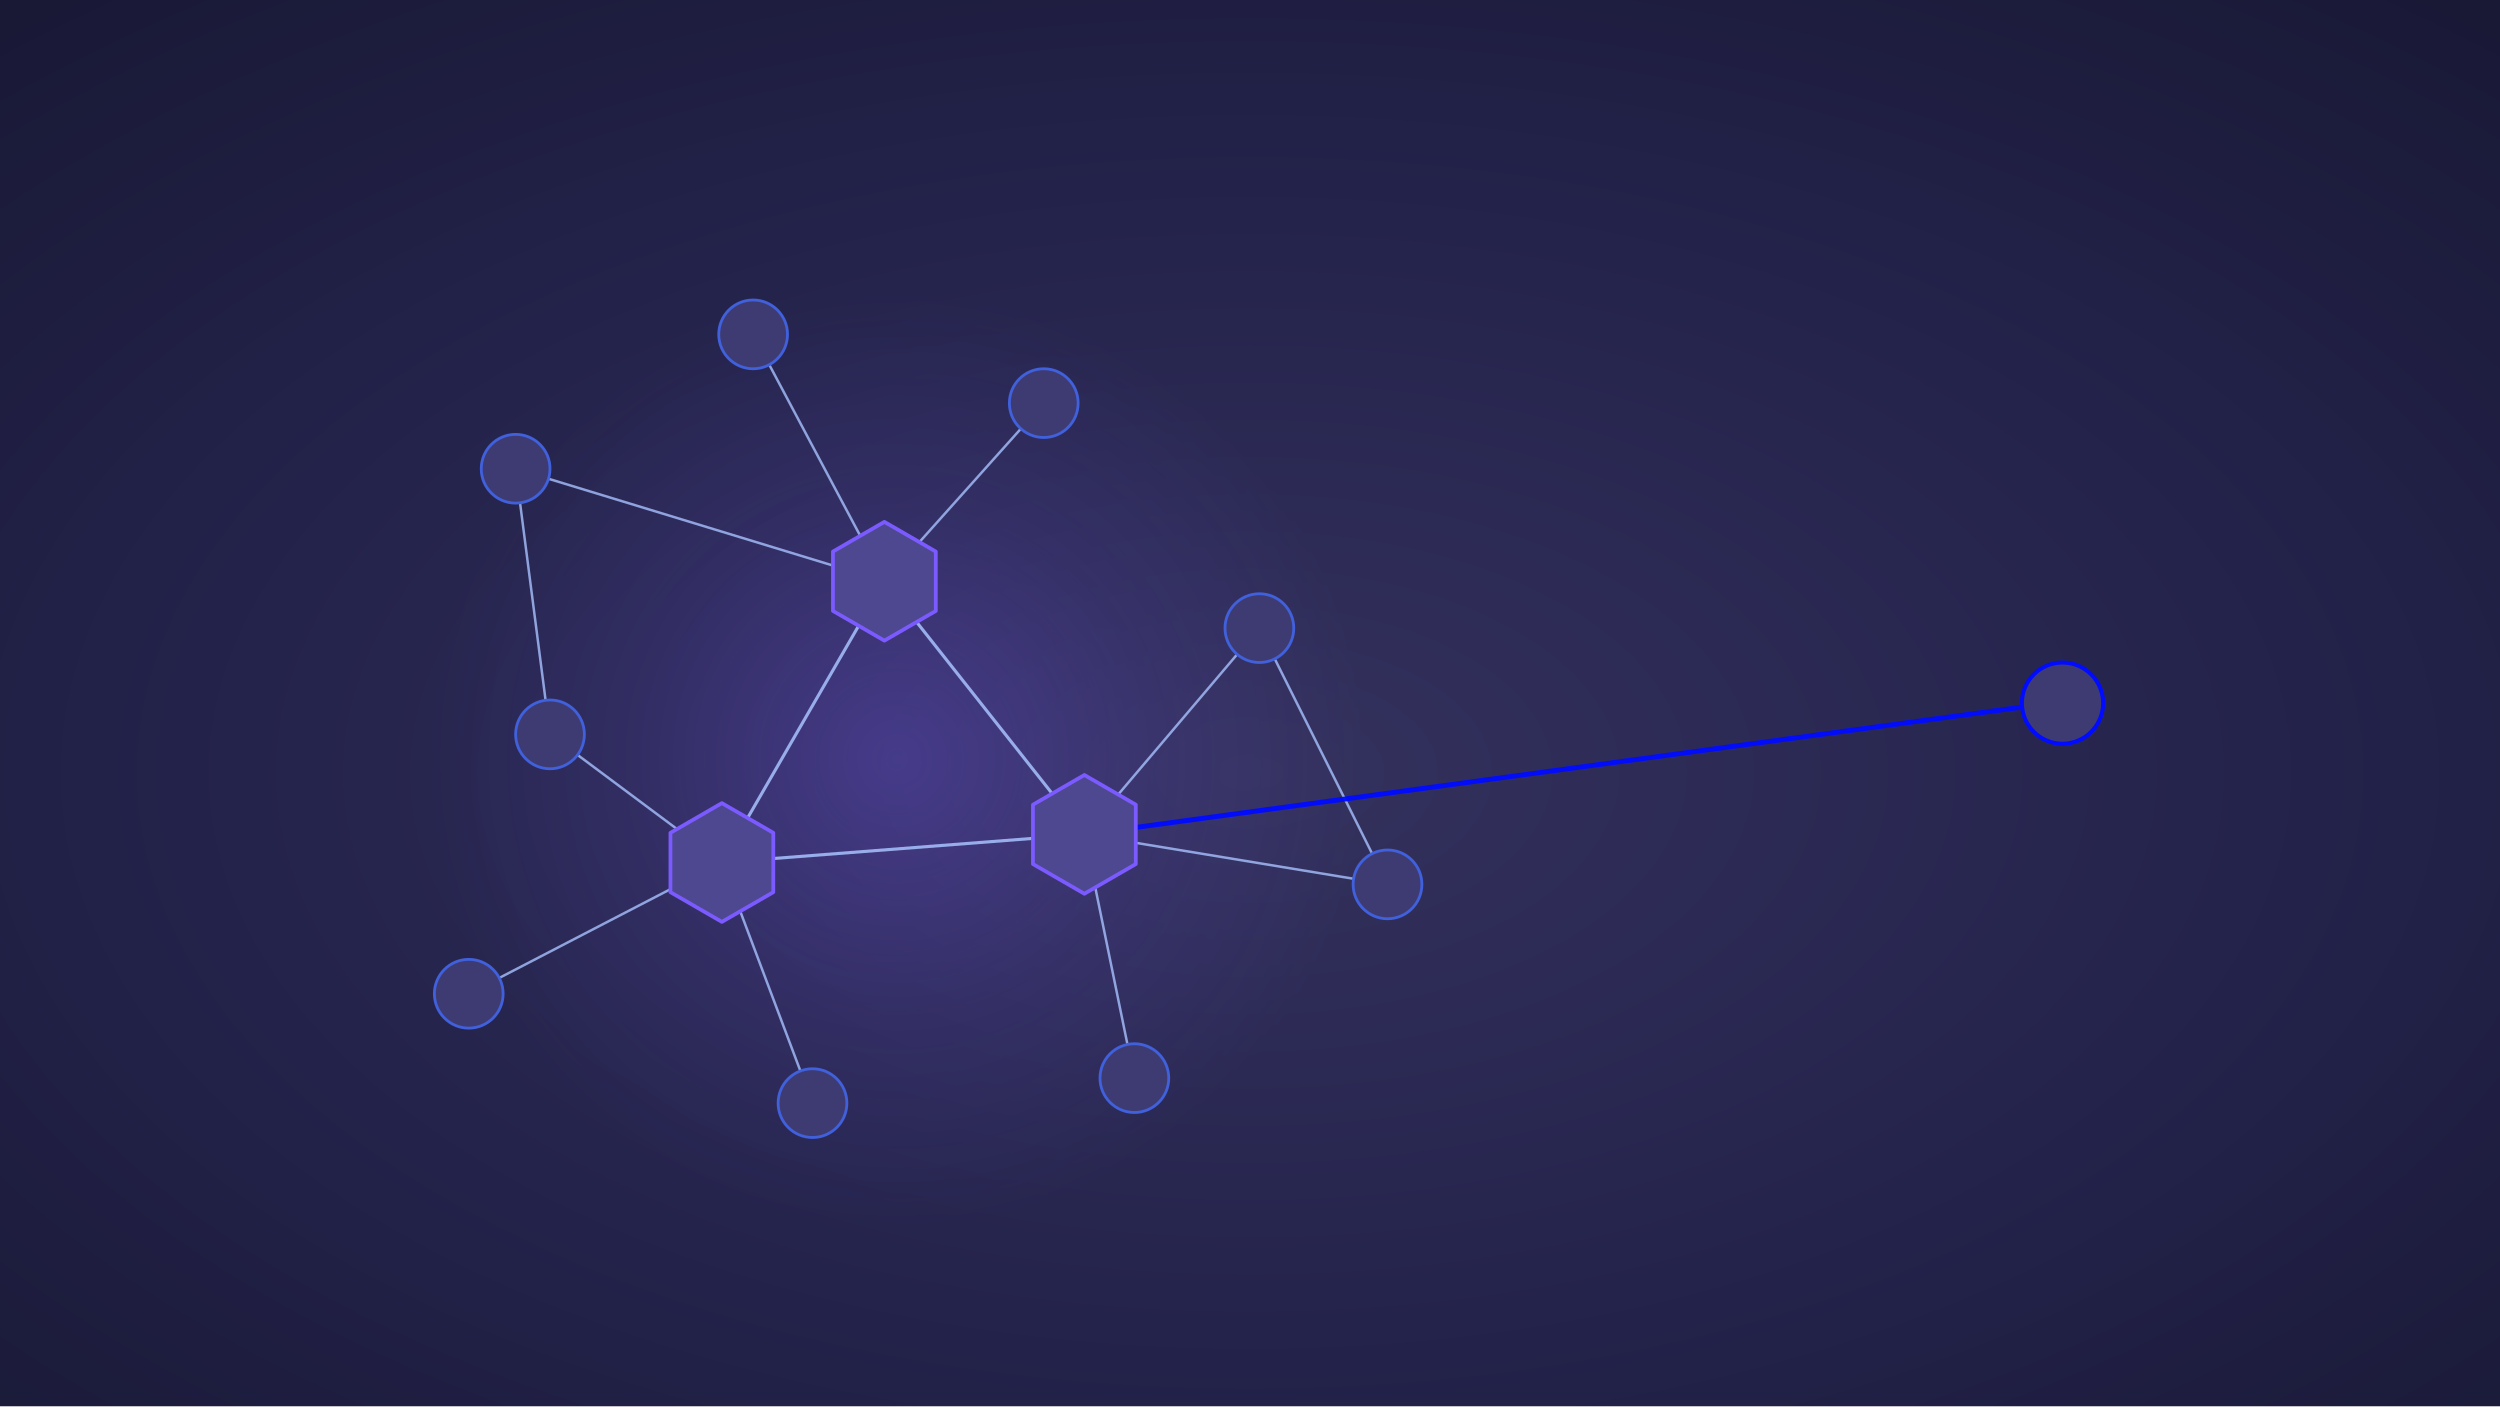
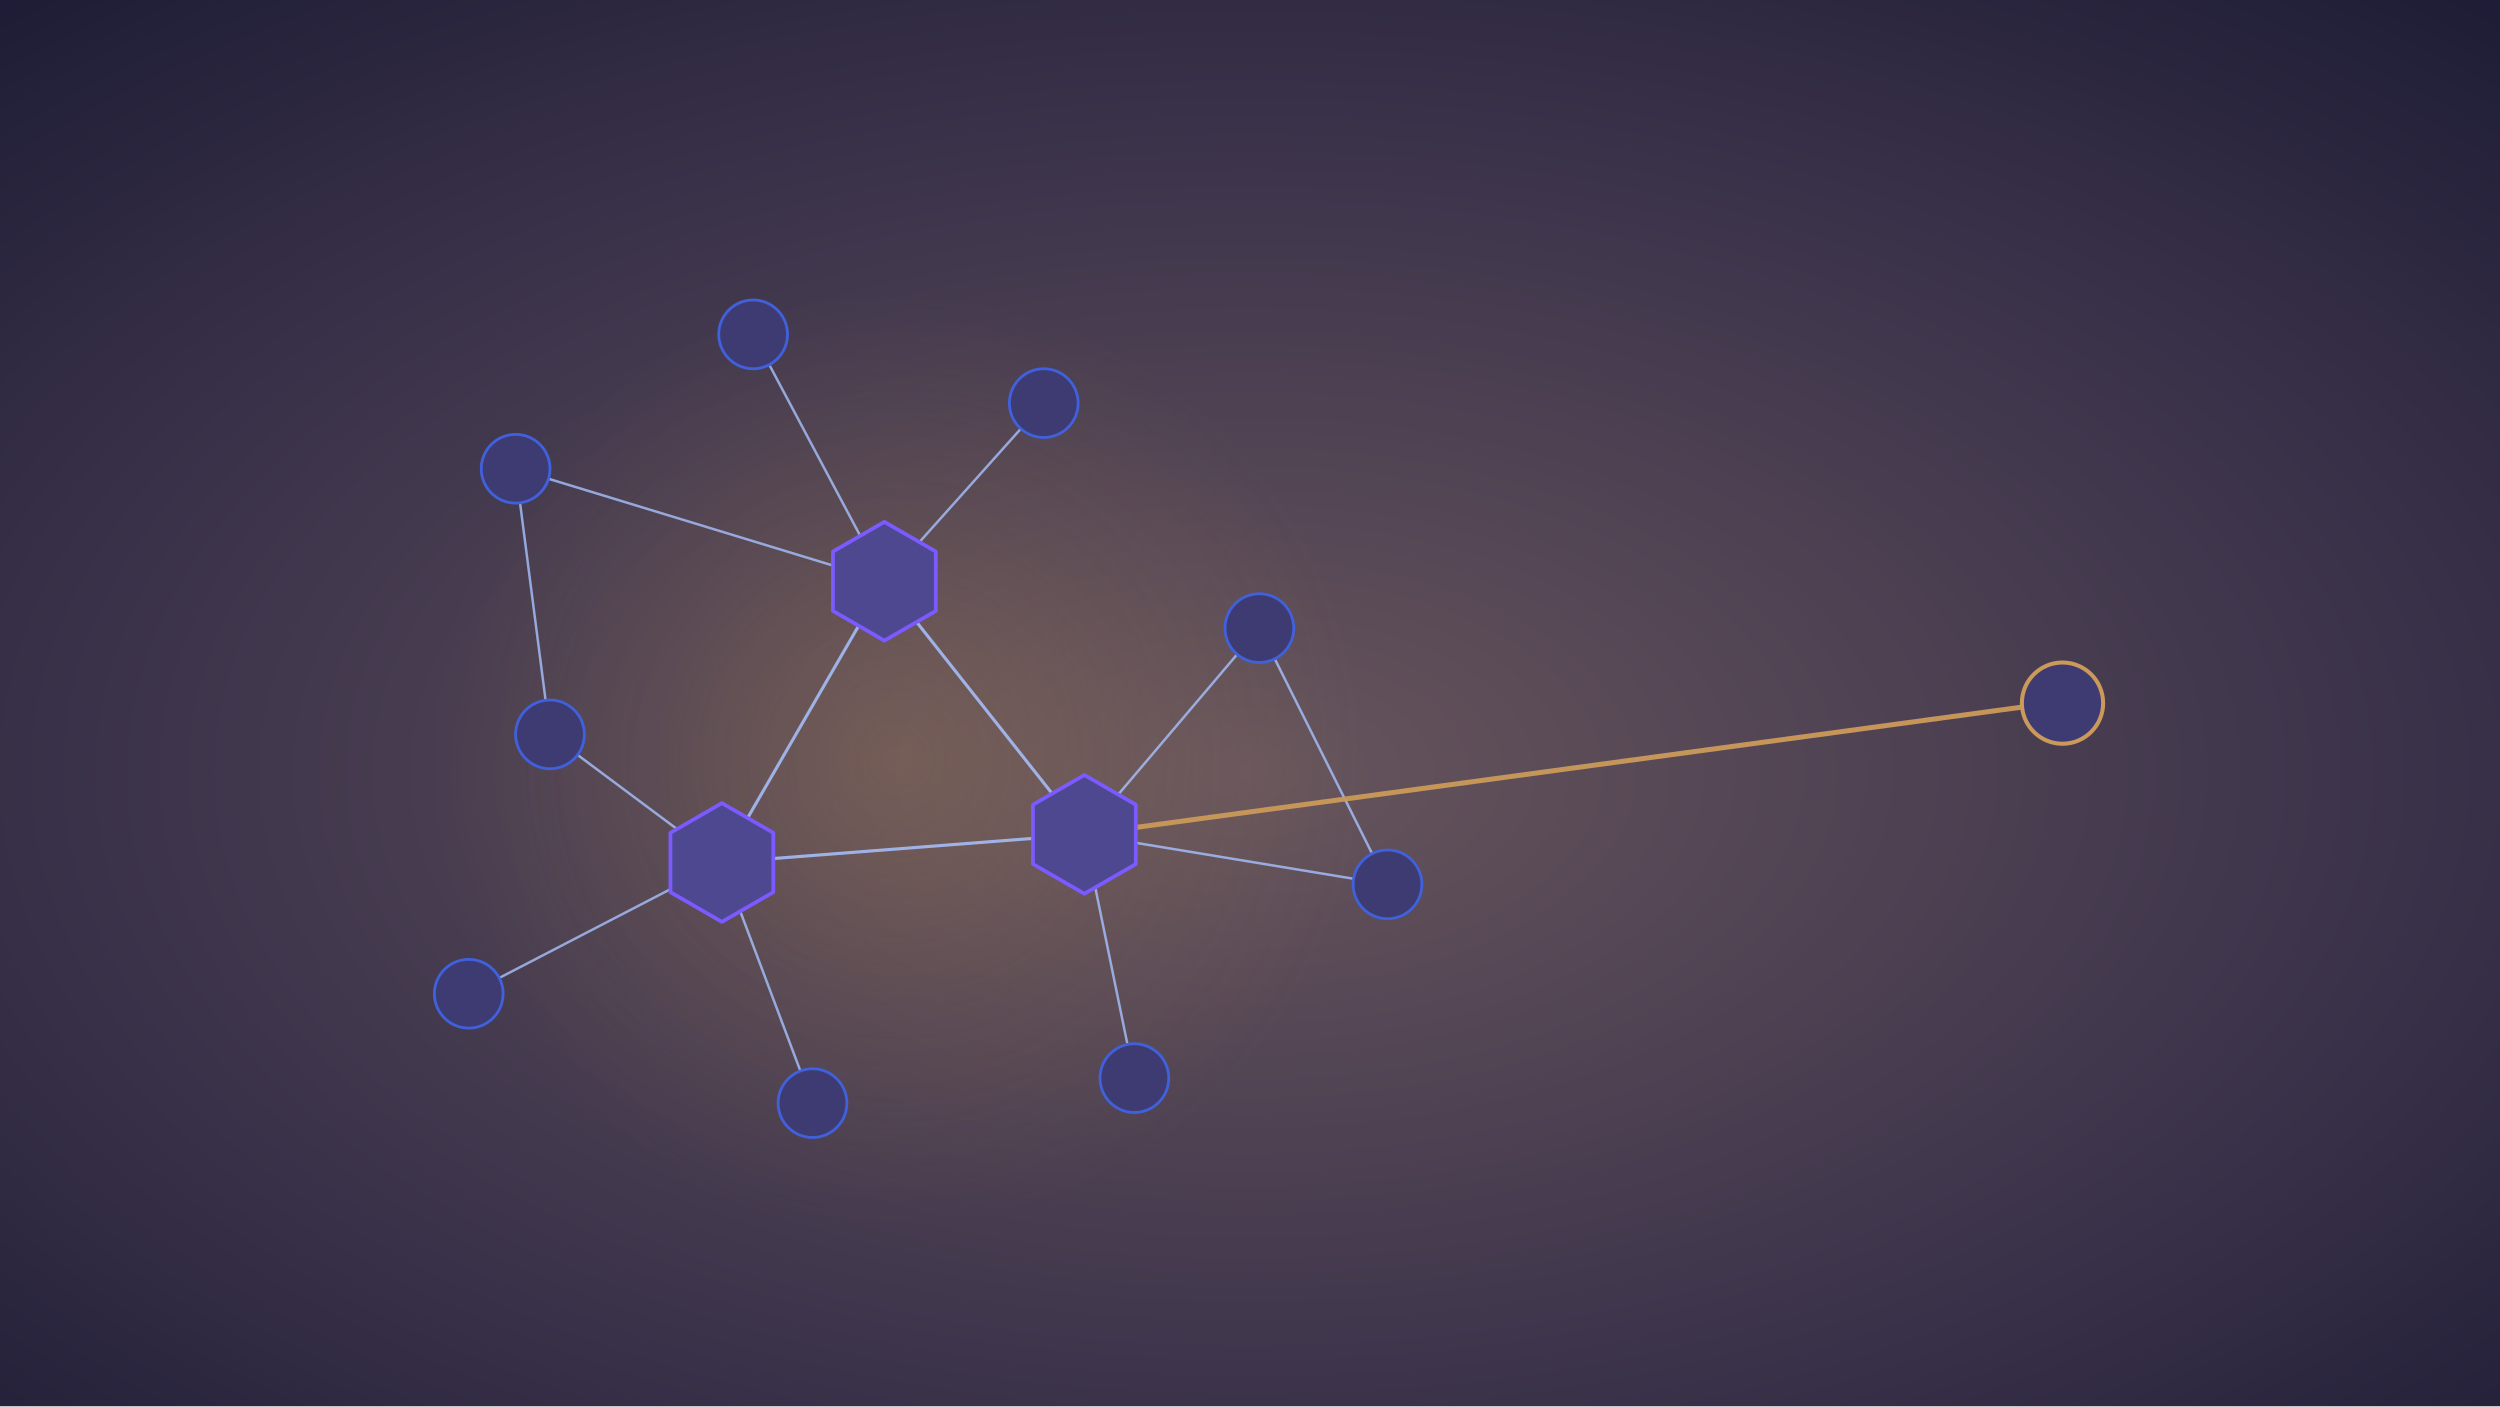
<svg xmlns="http://www.w3.org/2000/svg" viewBox="0 0 1600 900" preserveAspectRatio="xMidYMid slice" role="img" aria-labelledby="hero-title hero-desc">
  <defs>
    <radialGradient id="bg" cx="50%" cy="55%" r="82%">
-       <stop offset="0%" stop-color="#34325E" />
-       <stop offset="52%" stop-color="#23224A" />
+       <stop offset="0%" stop-color="#67555C" />
+       <stop offset="52%" stop-color="#3E354C" />
      <stop offset="100%" stop-color="#161630" />
    </radialGradient>
    <radialGradient id="halo" cx="50%" cy="50%" r="50%">
-       <stop offset="0%" stop-color="#7B5BFF" stop-opacity="0.30" />
-       <stop offset="55%" stop-color="#7B5BFF" stop-opacity="0.10" />
-       <stop offset="100%" stop-color="#7B5BFF" stop-opacity="0" />
+       <stop offset="0%" stop-color="#CB9959" stop-opacity="0.24" />
+       <stop offset="55%" stop-color="#CB9959" stop-opacity="0.09" />
+       <stop offset="100%" stop-color="#CB9959" stop-opacity="0" />
    </radialGradient>
    <linearGradient id="plane" x1="0" y1="0" x2="0" y2="1">
      <stop offset="0%" stop-color="#3D3B72" />
      <stop offset="100%" stop-color="#26244E" />
    </linearGradient>
    <linearGradient id="planeMid" x1="0" y1="0" x2="0" y2="1">
      <stop offset="0%" stop-color="#332E62" />
      <stop offset="100%" stop-color="#26244E" />
    </linearGradient>
    <linearGradient id="planeFocal" x1="0" y1="0" x2="0" y2="1">
      <stop offset="0%" stop-color="#4D4890" />
      <stop offset="100%" stop-color="#332E62" />
    </linearGradient>
    <linearGradient id="planeFlat" x1="0" y1="0" x2="0" y2="1">
      <stop offset="0%" stop-color="#4D4890" />
      <stop offset="100%" stop-color="#3D3B72" />
    </linearGradient>
  </defs>
  <rect width="1600" height="900" fill="url(#bg)" />
  <circle cx="574" cy="486" r="300" fill="url(#halo)" />
  <line x1="566" y1="372" x2="482" y2="214" stroke="#A8C2FF" stroke-width="1.6" opacity="0.8" />
  <line x1="566" y1="372" x2="668" y2="258" stroke="#A8C2FF" stroke-width="1.6" opacity="0.8" />
  <line x1="566" y1="372" x2="330" y2="300" stroke="#A8C2FF" stroke-width="1.6" opacity="0.8" />
  <line x1="462" y1="552" x2="352" y2="470" stroke="#A8C2FF" stroke-width="1.6" opacity="0.8" />
  <line x1="462" y1="552" x2="300" y2="636" stroke="#A8C2FF" stroke-width="1.6" opacity="0.8" />
  <line x1="462" y1="552" x2="520" y2="706" stroke="#A8C2FF" stroke-width="1.6" opacity="0.8" />
  <line x1="694" y1="534" x2="726" y2="690" stroke="#A8C2FF" stroke-width="1.6" opacity="0.8" />
  <line x1="694" y1="534" x2="888" y2="566" stroke="#A8C2FF" stroke-width="1.6" opacity="0.8" />
  <line x1="694" y1="534" x2="806" y2="402" stroke="#A8C2FF" stroke-width="1.6" opacity="0.8" />
  <line x1="330" y1="300" x2="352" y2="470" stroke="#A8C2FF" stroke-width="1.6" opacity="0.8" />
  <line x1="806" y1="402" x2="888" y2="566" stroke="#A8C2FF" stroke-width="1.6" opacity="0.8" />
  <line x1="566" y1="372" x2="462" y2="552" stroke="#A8C2FF" stroke-width="2" opacity="0.85" />
  <line x1="462" y1="552" x2="694" y2="534" stroke="#A8C2FF" stroke-width="2" opacity="0.85" />
  <line x1="694" y1="534" x2="566" y2="372" stroke="#A8C2FF" stroke-width="2" opacity="0.85" />
-   <line x1="694" y1="534" x2="1298" y2="452" stroke="#000BFF" stroke-width="3.2" opacity="0.95" />
+   <line x1="694" y1="534" x2="1298" y2="452" stroke="#CB9959" stroke-width="3.2" opacity="0.95" />
  <circle cx="330" cy="300" r="22" fill="#3D3B72" stroke="#4060DC" stroke-width="1.8" />
  <circle cx="352" cy="470" r="22" fill="#3D3B72" stroke="#4060DC" stroke-width="1.8" />
  <circle cx="300" cy="636" r="22" fill="#3D3B72" stroke="#4060DC" stroke-width="1.8" />
  <circle cx="520" cy="706" r="22" fill="#3D3B72" stroke="#4060DC" stroke-width="1.8" />
  <circle cx="726" cy="690" r="22" fill="#3D3B72" stroke="#4060DC" stroke-width="1.8" />
  <circle cx="806" cy="402" r="22" fill="#3D3B72" stroke="#4060DC" stroke-width="1.8" />
  <circle cx="668" cy="258" r="22" fill="#3D3B72" stroke="#4060DC" stroke-width="1.8" />
  <circle cx="888" cy="566" r="22" fill="#3D3B72" stroke="#4060DC" stroke-width="1.8" />
  <circle cx="482" cy="214" r="22" fill="#3D3B72" stroke="#4060DC" stroke-width="1.8" />
-   <circle cx="1320" cy="450" r="26" fill="#3D3B72" stroke="#000BFF" stroke-width="2.6" />
+   <circle cx="1320" cy="450" r="26" fill="#3D3B72" stroke="#CB9959" stroke-width="2.6" />
  <polygon points="598.91,353 598.91,391 566,410 533.09,391 533.09,353 566,334" fill="#4D4890" stroke="#7B5BFF" stroke-width="2.4" stroke-linejoin="round" />
  <polygon points="494.91,533 494.91,571 462,590 429.09,571 429.09,533 462,514" fill="#4D4890" stroke="#7B5BFF" stroke-width="2.4" stroke-linejoin="round" />
  <polygon points="726.91,515 726.91,553 694,572 661.09,553 661.09,515 694,496" fill="#4D4890" stroke="#7B5BFF" stroke-width="2.4" stroke-linejoin="round" />
</svg>
